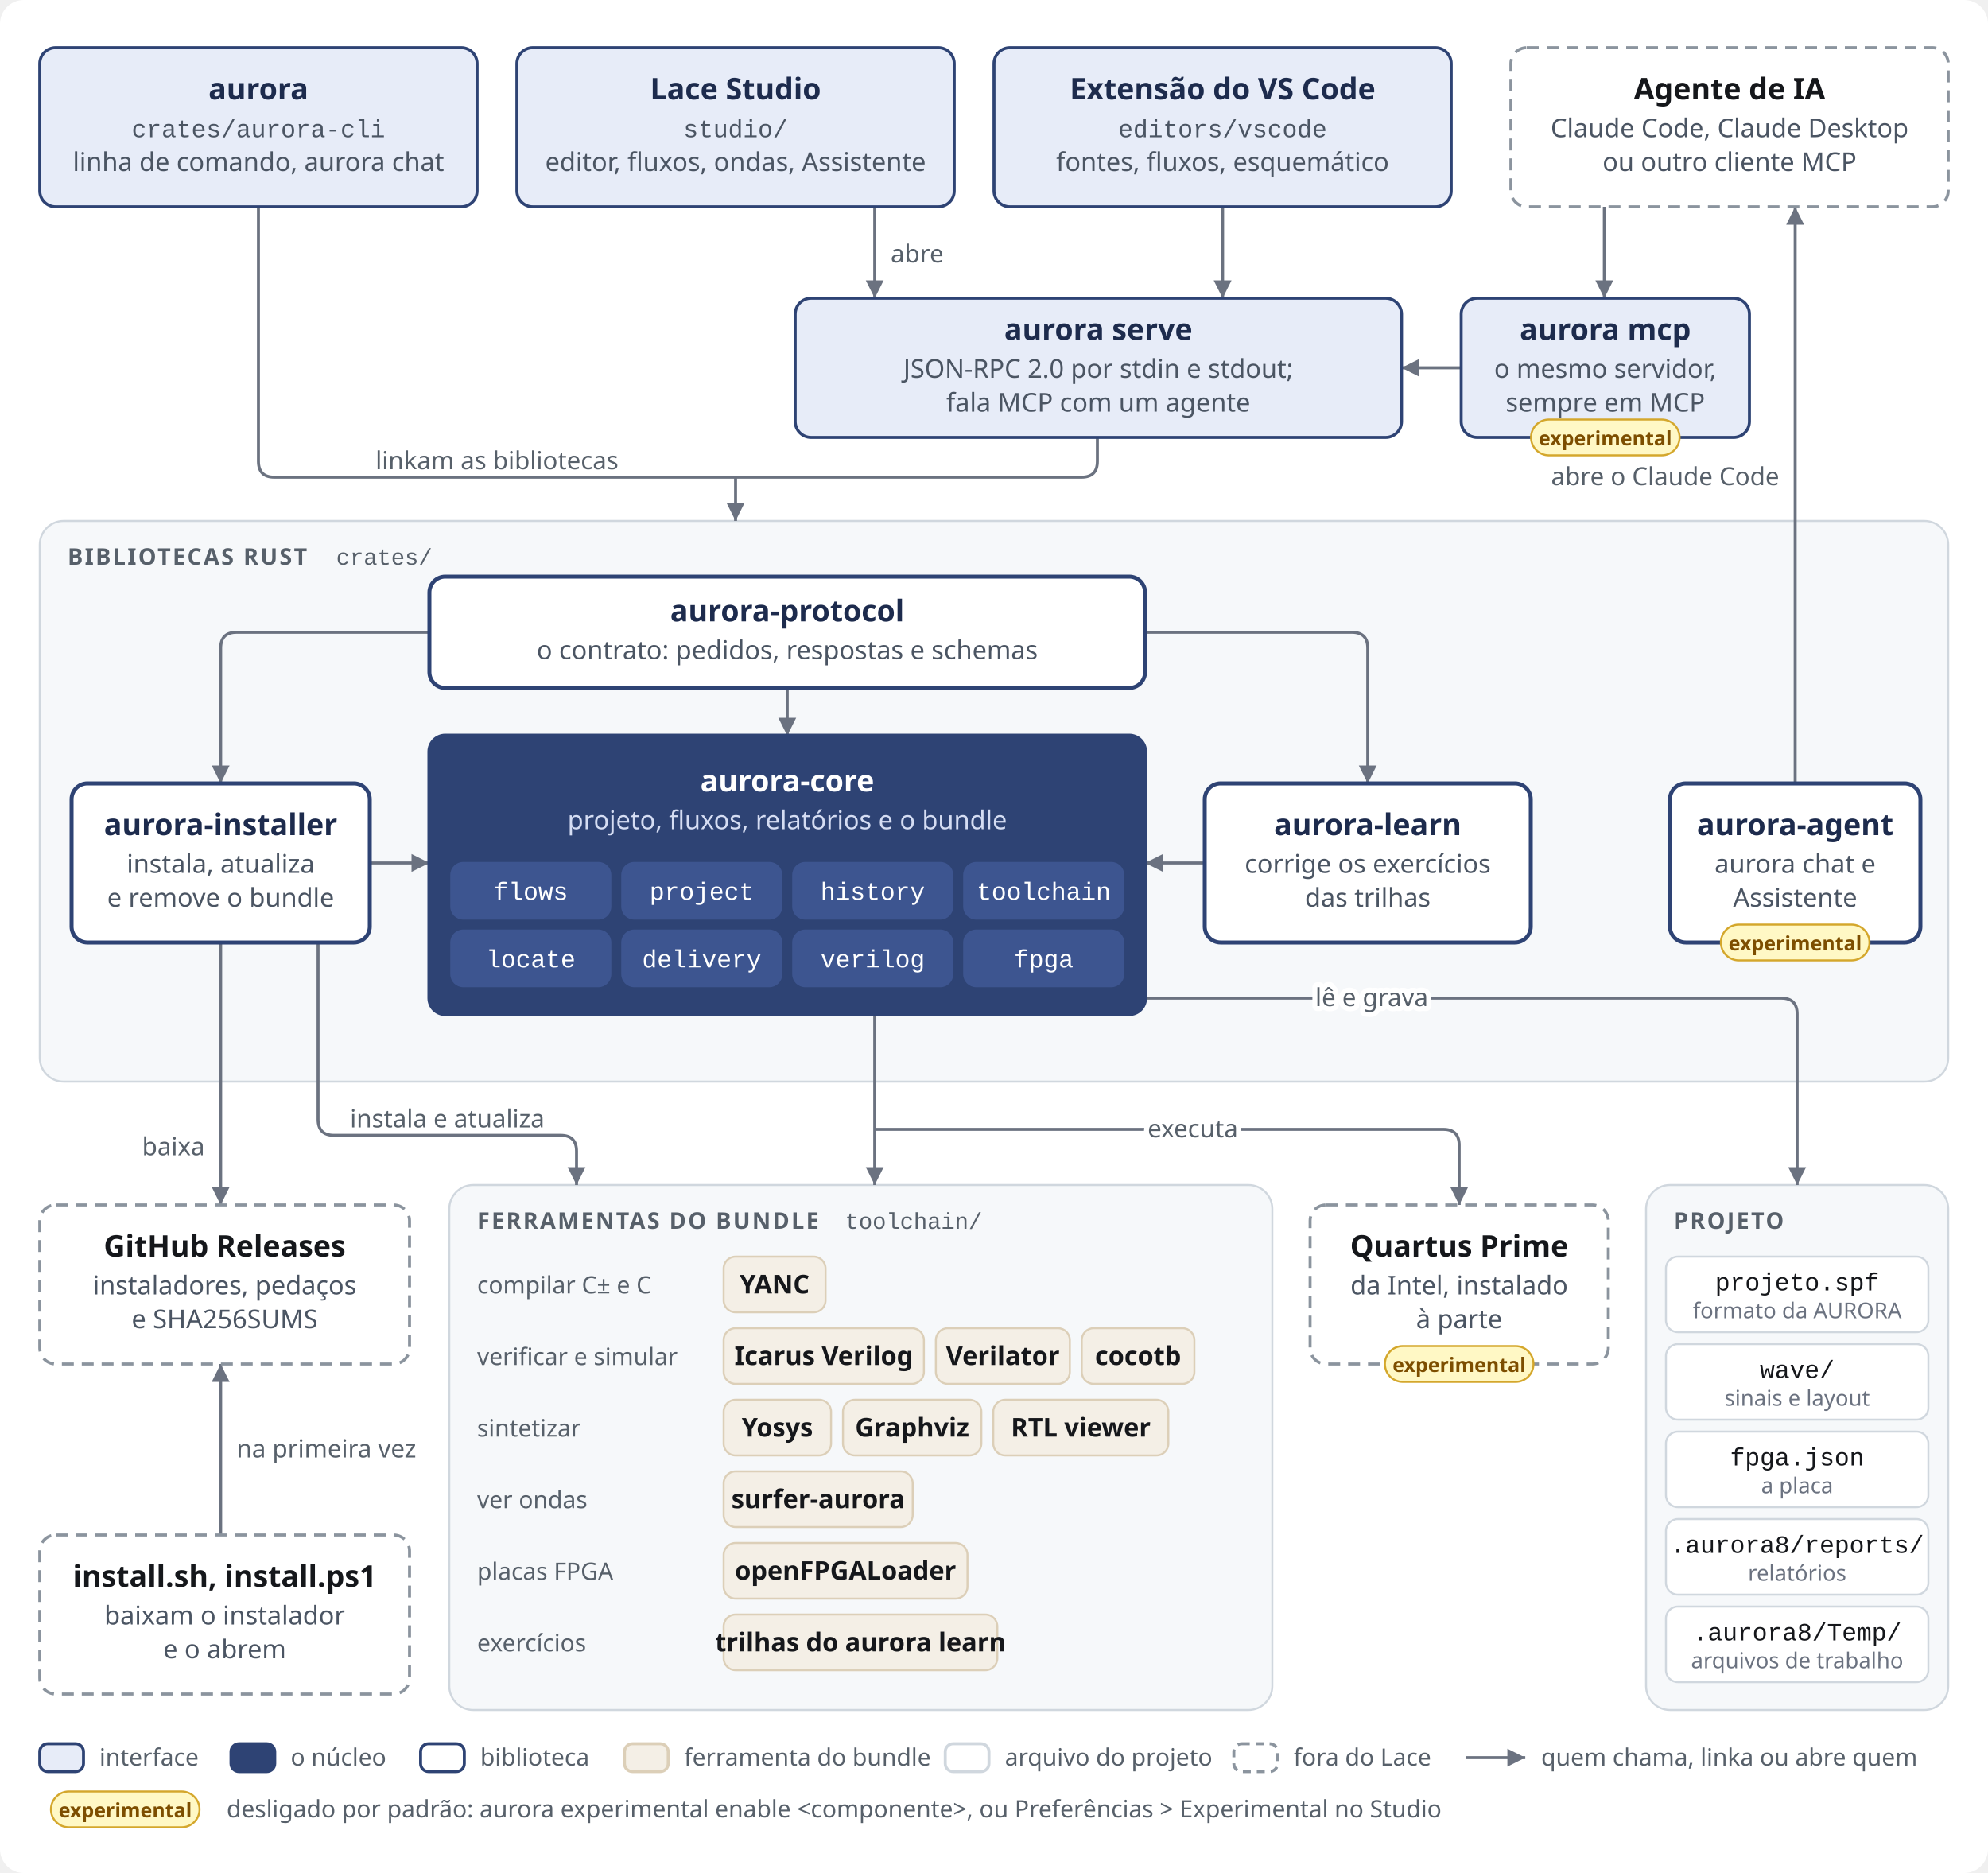
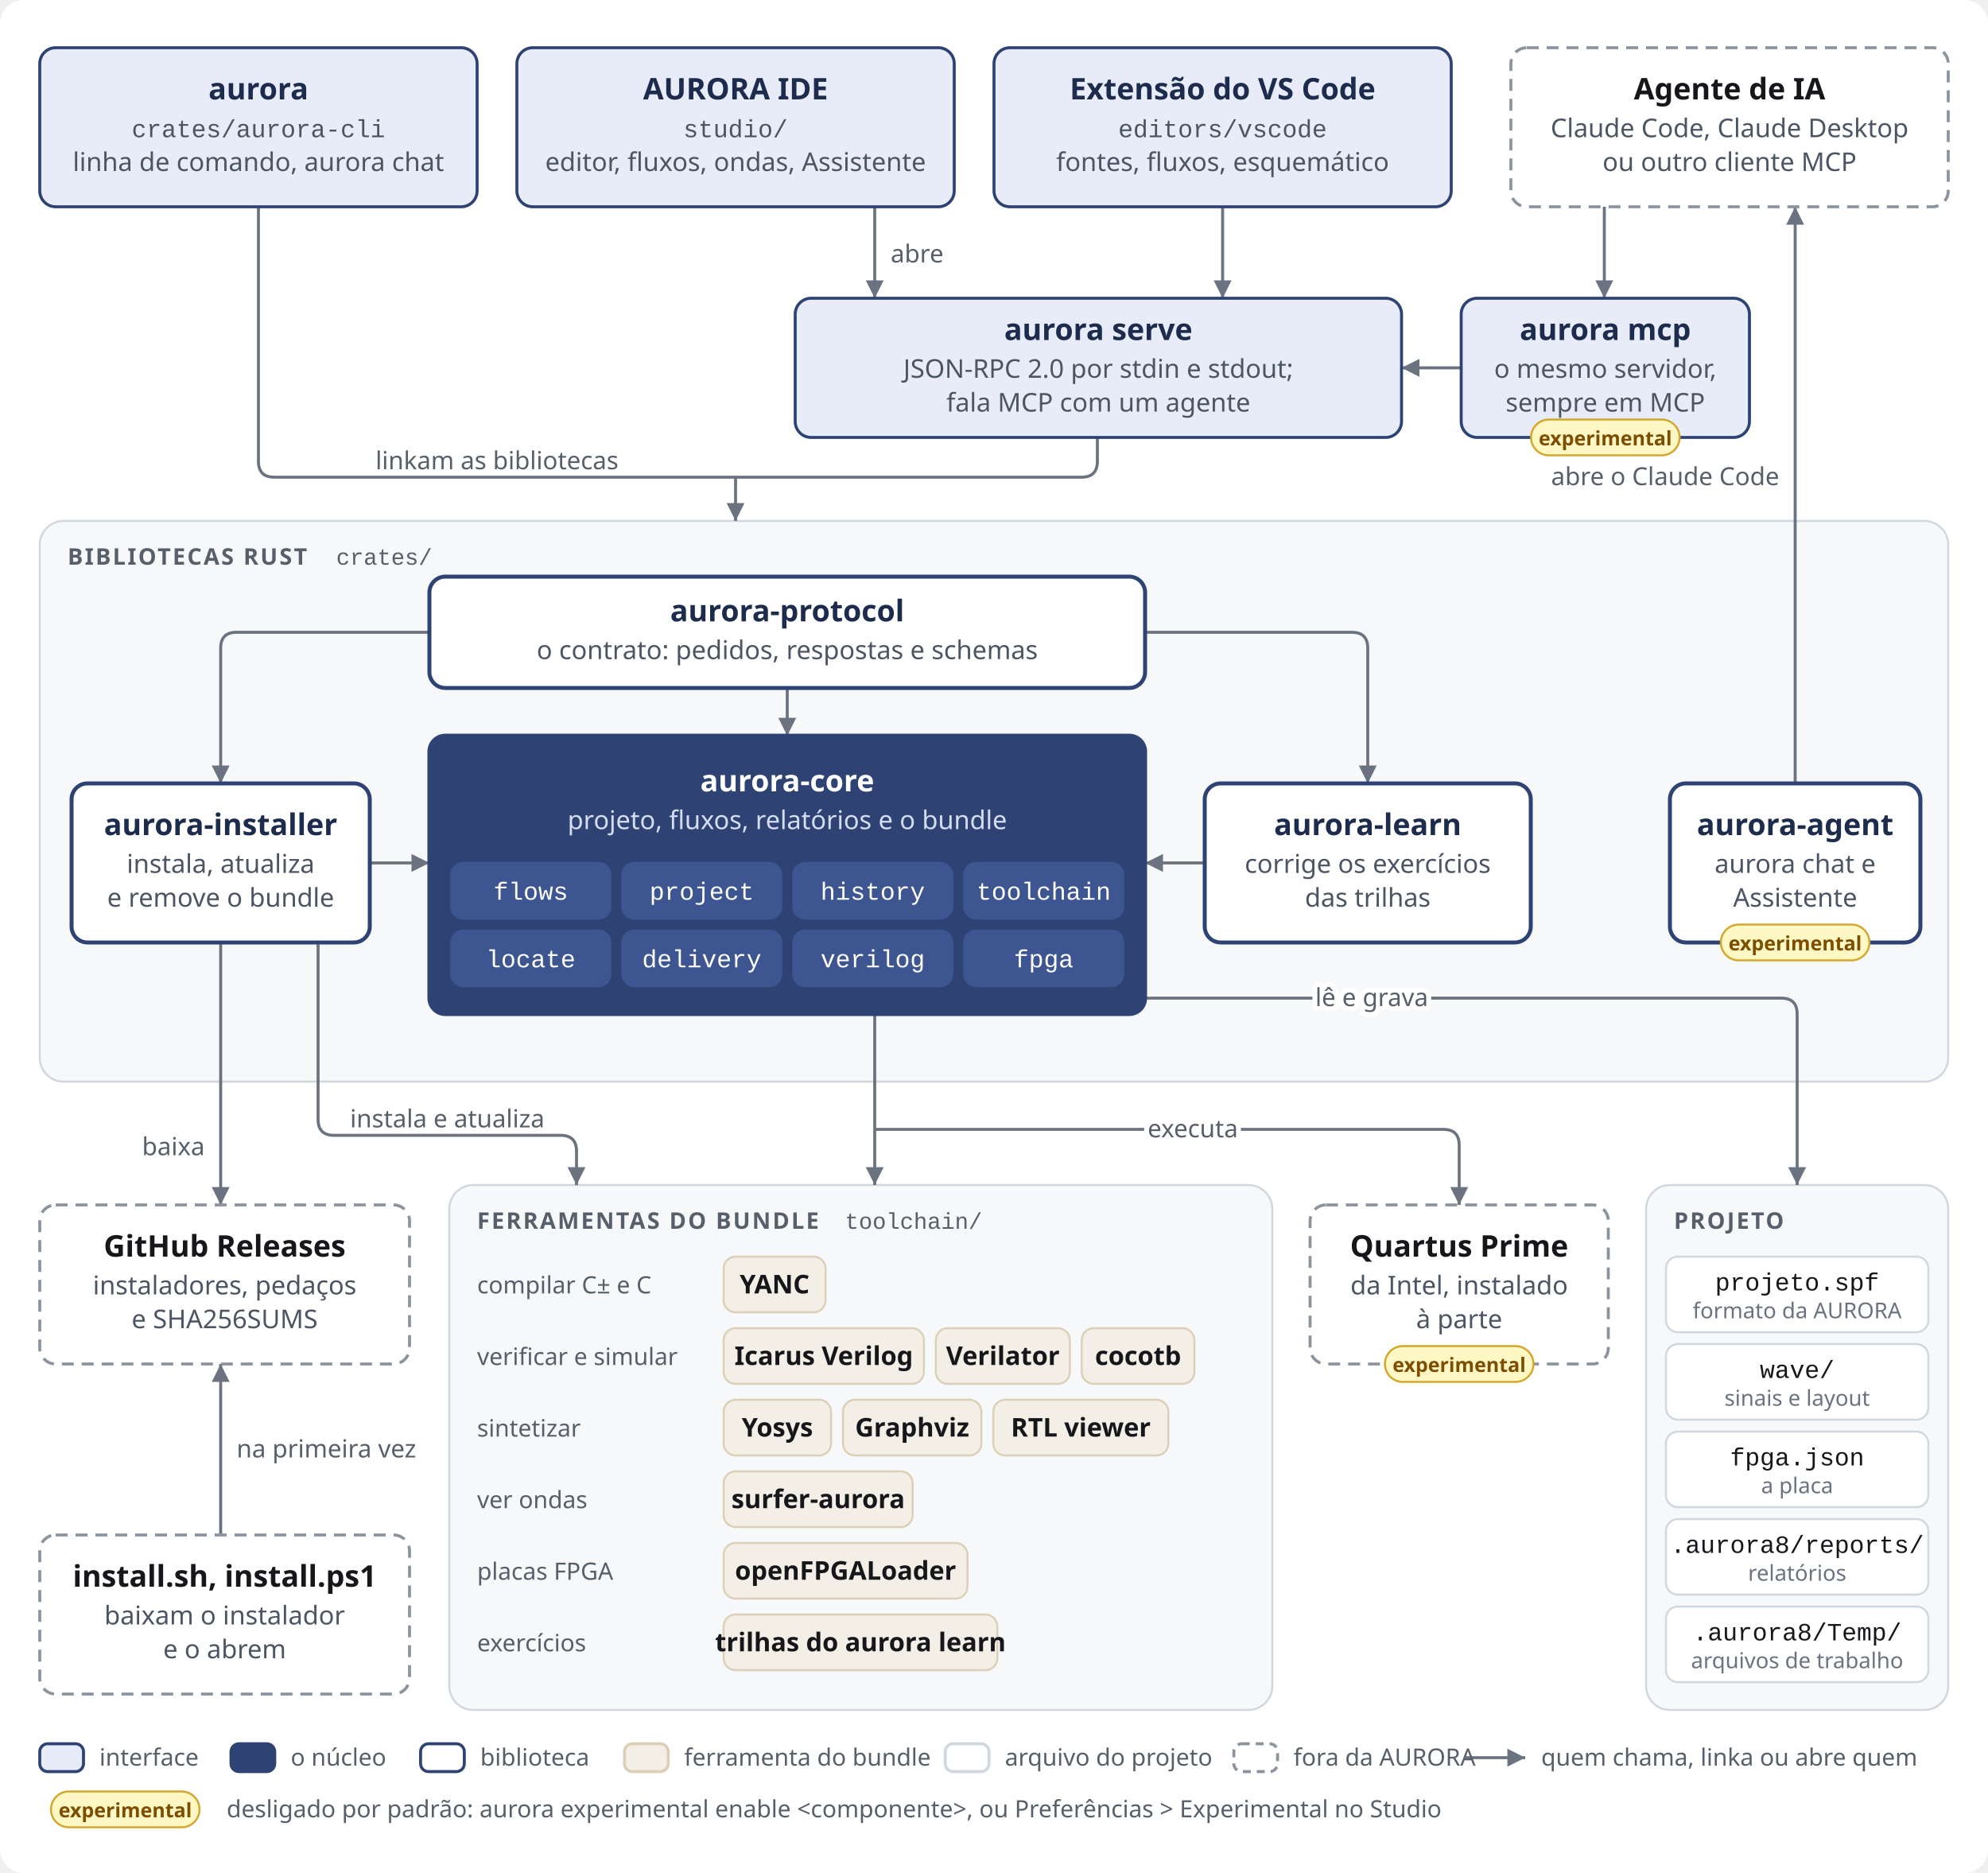
<svg xmlns="http://www.w3.org/2000/svg" width="1000" height="942" viewBox="0 0 1000 942" role="img" aria-labelledby="titulo descricao">
  <defs>
    <marker id="seta" viewBox="0 0 10 10" refX="10" refY="5" markerWidth="9" markerHeight="9" markerUnits="userSpaceOnUse" orient="auto">
      <path d="M0,0 L10,5 L0,10 z" fill="#6b7280" />
    </marker>
  </defs>
  <rect width="1000" height="942" rx="12" fill="#ffffff" />
  <rect x="20" y="262" width="960" height="282" rx="12" fill="#f6f8fa" stroke="#d0d7de" />
  <text x="34" y="284" font-size="11.5" font-family="'Segoe UI', -apple-system, BlinkMacSystemFont, 'Noto Sans', Helvetica, Arial, sans-serif" fill="#57606a" text-anchor="start" font-weight="700" letter-spacing="0.08em">BIBLIOTECAS RUST</text>
  <text x="169.112" y="284" font-size="11.5" font-family="'Cascadia Mono', SFMono-Regular, Consolas, 'Liberation Mono', Menlo, monospace" fill="#57606a" text-anchor="start">crates/</text>
  <rect x="226" y="596" width="414" height="264" rx="12" fill="#f6f8fa" stroke="#d0d7de" />
  <text x="240" y="618" font-size="11.5" font-family="'Segoe UI', -apple-system, BlinkMacSystemFont, 'Noto Sans', Helvetica, Arial, sans-serif" fill="#57606a" text-anchor="start" font-weight="700" letter-spacing="0.08em">FERRAMENTAS DO BUNDLE</text>
  <text x="425.059" y="618" font-size="11.5" font-family="'Cascadia Mono', SFMono-Regular, Consolas, 'Liberation Mono', Menlo, monospace" fill="#57606a" text-anchor="start">toolchain/</text>
  <rect x="828" y="596" width="152" height="264" rx="12" fill="#f6f8fa" stroke="#d0d7de" />
  <text x="842" y="618" font-size="11.5" font-family="'Segoe UI', -apple-system, BlinkMacSystemFont, 'Noto Sans', Helvetica, Arial, sans-serif" fill="#57606a" text-anchor="start" font-weight="700" letter-spacing="0.08em">PROJETO</text>
  <path d="M440,104 L440,150" fill="none" stroke="#6b7280" stroke-width="1.5" stroke-linejoin="round" marker-end="url(#seta)" />
  <path d="M615,104 L615,150" fill="none" stroke="#6b7280" stroke-width="1.5" stroke-linejoin="round" marker-end="url(#seta)" />
  <path d="M807,104 L807,150" fill="none" stroke="#6b7280" stroke-width="1.5" stroke-linejoin="round" marker-end="url(#seta)" />
  <path d="M735,185 L705,185" fill="none" stroke="#6b7280" stroke-width="1.5" stroke-linejoin="round" marker-end="url(#seta)" />
  <path d="M130,104 L130,232 Q130,240 138,240 L370,240" fill="none" stroke="#6b7280" stroke-width="1.5" stroke-linejoin="round" />
  <path d="M552,220 L552,232 Q552,240 544,240 L370,240" fill="none" stroke="#6b7280" stroke-width="1.5" stroke-linejoin="round" />
  <path d="M370,240 L370,262" fill="none" stroke="#6b7280" stroke-width="1.5" stroke-linejoin="round" marker-end="url(#seta)" />
  <path d="M186,434 L216,434" fill="none" stroke="#6b7280" stroke-width="1.5" stroke-linejoin="round" marker-end="url(#seta)" />
  <path d="M606,434 L576,434" fill="none" stroke="#6b7280" stroke-width="1.5" stroke-linejoin="round" marker-end="url(#seta)" />
  <path d="M396,346 L396,370" fill="none" stroke="#6b7280" stroke-width="1.5" stroke-linejoin="round" marker-end="url(#seta)" />
  <path d="M216,318 L119,318 Q111,318 111,326 L111,394" fill="none" stroke="#6b7280" stroke-width="1.5" stroke-linejoin="round" marker-end="url(#seta)" />
  <path d="M576,318 L680,318 Q688,318 688,326 L688,394" fill="none" stroke="#6b7280" stroke-width="1.5" stroke-linejoin="round" marker-end="url(#seta)" />
  <path d="M903,394 L903,104" fill="none" stroke="#6b7280" stroke-width="1.5" stroke-linejoin="round" marker-end="url(#seta)" />
  <path d="M111,474 L111,606" fill="none" stroke="#6b7280" stroke-width="1.5" stroke-linejoin="round" marker-end="url(#seta)" />
  <path d="M111,772 L111,686" fill="none" stroke="#6b7280" stroke-width="1.5" stroke-linejoin="round" marker-end="url(#seta)" />
  <path d="M160,474 L160,563 Q160,571 168,571 L282,571 Q290,571 290,579 L290,596" fill="none" stroke="#6b7280" stroke-width="1.5" stroke-linejoin="round" marker-end="url(#seta)" />
  <path d="M440,510 L440,596" fill="none" stroke="#6b7280" stroke-width="1.5" stroke-linejoin="round" marker-end="url(#seta)" />
  <path d="M440,568 L726,568 Q734,568 734,576 L734,606" fill="none" stroke="#6b7280" stroke-width="1.5" stroke-linejoin="round" marker-end="url(#seta)" />
  <path d="M576,502 L896,502 Q904,502 904,510 L904,596" fill="none" stroke="#6b7280" stroke-width="1.5" stroke-linejoin="round" marker-end="url(#seta)" />
  <path d="M737.24,884 L767.24,884" fill="none" stroke="#6b7280" stroke-width="1.5" stroke-linejoin="round" marker-end="url(#seta)" />
  <rect x="20" y="24" width="220" height="80" rx="8" fill="#e7ecf8" stroke="#2e4374" stroke-width="1.5" />
  <text x="130" y="50" font-size="15" font-family="'Segoe UI', -apple-system, BlinkMacSystemFont, 'Noto Sans', Helvetica, Arial, sans-serif" fill="#1d2b4d" text-anchor="middle" font-weight="600">aurora</text>
  <text x="130" y="69" font-size="12.5" font-family="'Cascadia Mono', SFMono-Regular, Consolas, 'Liberation Mono', Menlo, monospace" fill="#4b5563" text-anchor="middle">crates/aurora-cli</text>
  <text x="130" y="86" font-size="13" font-family="'Segoe UI', -apple-system, BlinkMacSystemFont, 'Noto Sans', Helvetica, Arial, sans-serif" fill="#4b5563" text-anchor="middle">linha de comando, aurora chat</text>
  <rect x="260" y="24" width="220" height="80" rx="8" fill="#e7ecf8" stroke="#2e4374" stroke-width="1.5" />
-   <text x="370" y="50" font-size="15" font-family="'Segoe UI', -apple-system, BlinkMacSystemFont, 'Noto Sans', Helvetica, Arial, sans-serif" fill="#1d2b4d" text-anchor="middle" font-weight="600">Lace Studio</text>
+   <text x="370" y="50" font-size="15" font-family="'Segoe UI', -apple-system, BlinkMacSystemFont, 'Noto Sans', Helvetica, Arial, sans-serif" fill="#1d2b4d" text-anchor="middle" font-weight="600">AURORA IDE</text>
  <text x="370" y="69" font-size="12.5" font-family="'Cascadia Mono', SFMono-Regular, Consolas, 'Liberation Mono', Menlo, monospace" fill="#4b5563" text-anchor="middle">studio/</text>
  <text x="370" y="86" font-size="13" font-family="'Segoe UI', -apple-system, BlinkMacSystemFont, 'Noto Sans', Helvetica, Arial, sans-serif" fill="#4b5563" text-anchor="middle">editor, fluxos, ondas, Assistente</text>
  <rect x="500" y="24" width="230" height="80" rx="8" fill="#e7ecf8" stroke="#2e4374" stroke-width="1.5" />
  <text x="615" y="50" font-size="15" font-family="'Segoe UI', -apple-system, BlinkMacSystemFont, 'Noto Sans', Helvetica, Arial, sans-serif" fill="#1d2b4d" text-anchor="middle" font-weight="600">Extensão do VS Code</text>
  <text x="615" y="69" font-size="12.5" font-family="'Cascadia Mono', SFMono-Regular, Consolas, 'Liberation Mono', Menlo, monospace" fill="#4b5563" text-anchor="middle">editors/vscode</text>
  <text x="615" y="86" font-size="13" font-family="'Segoe UI', -apple-system, BlinkMacSystemFont, 'Noto Sans', Helvetica, Arial, sans-serif" fill="#4b5563" text-anchor="middle">fontes, fluxos, esquemático</text>
  <rect x="760" y="24" width="220" height="80" rx="8" fill="#ffffff" stroke="#8b949e" stroke-width="1.5" stroke-dasharray="6 4" />
  <text x="870" y="50" font-size="15" font-family="'Segoe UI', -apple-system, BlinkMacSystemFont, 'Noto Sans', Helvetica, Arial, sans-serif" fill="#15171b" text-anchor="middle" font-weight="600">Agente de IA</text>
  <text x="870" y="69" font-size="13" font-family="'Segoe UI', -apple-system, BlinkMacSystemFont, 'Noto Sans', Helvetica, Arial, sans-serif" fill="#4b5563" text-anchor="middle">Claude Code, Claude Desktop</text>
  <text x="870" y="86" font-size="13" font-family="'Segoe UI', -apple-system, BlinkMacSystemFont, 'Noto Sans', Helvetica, Arial, sans-serif" fill="#4b5563" text-anchor="middle">ou outro cliente MCP</text>
  <rect x="400" y="150" width="305" height="70" rx="8" fill="#e7ecf8" stroke="#2e4374" stroke-width="1.5" />
  <text x="552.5" y="171" font-size="15" font-family="'Segoe UI', -apple-system, BlinkMacSystemFont, 'Noto Sans', Helvetica, Arial, sans-serif" fill="#1d2b4d" text-anchor="middle" font-weight="600">aurora serve</text>
  <text x="552.5" y="190" font-size="13" font-family="'Segoe UI', -apple-system, BlinkMacSystemFont, 'Noto Sans', Helvetica, Arial, sans-serif" fill="#4b5563" text-anchor="middle">JSON-RPC 2.0 por stdin e stdout;</text>
  <text x="552.5" y="207" font-size="13" font-family="'Segoe UI', -apple-system, BlinkMacSystemFont, 'Noto Sans', Helvetica, Arial, sans-serif" fill="#4b5563" text-anchor="middle">fala MCP com um agente</text>
  <rect x="735" y="150" width="145" height="70" rx="8" fill="#e7ecf8" stroke="#2e4374" stroke-width="1.5" />
  <text x="807.5" y="171" font-size="15" font-family="'Segoe UI', -apple-system, BlinkMacSystemFont, 'Noto Sans', Helvetica, Arial, sans-serif" fill="#1d2b4d" text-anchor="middle" font-weight="600">aurora mcp</text>
  <text x="807.5" y="190" font-size="13" font-family="'Segoe UI', -apple-system, BlinkMacSystemFont, 'Noto Sans', Helvetica, Arial, sans-serif" fill="#4b5563" text-anchor="middle">o mesmo servidor,</text>
  <text x="807.5" y="207" font-size="13" font-family="'Segoe UI', -apple-system, BlinkMacSystemFont, 'Noto Sans', Helvetica, Arial, sans-serif" fill="#4b5563" text-anchor="middle">sempre em MCP</text>
  <rect x="770.131" y="211" width="74.738" height="18" rx="9" fill="#fff8c5" stroke="#d4a72c" />
  <text x="807.5" y="224" font-size="10" font-family="'Segoe UI', -apple-system, BlinkMacSystemFont, 'Noto Sans', Helvetica, Arial, sans-serif" fill="#7d4e00" text-anchor="middle" font-weight="600">experimental</text>
  <rect x="216" y="290" width="360" height="56" rx="8" fill="#ffffff" stroke="#2e4374" stroke-width="2" />
  <text x="396" y="312.5" font-size="15" font-family="'Segoe UI', -apple-system, BlinkMacSystemFont, 'Noto Sans', Helvetica, Arial, sans-serif" fill="#1d2b4d" text-anchor="middle" font-weight="600">aurora-protocol</text>
  <text x="396" y="331.5" font-size="13" font-family="'Segoe UI', -apple-system, BlinkMacSystemFont, 'Noto Sans', Helvetica, Arial, sans-serif" fill="#4b5563" text-anchor="middle">o contrato: pedidos, respostas e schemas</text>
  <rect x="36" y="394" width="150" height="80" rx="8" fill="#ffffff" stroke="#2e4374" stroke-width="2" />
  <text x="111" y="420" font-size="15" font-family="'Segoe UI', -apple-system, BlinkMacSystemFont, 'Noto Sans', Helvetica, Arial, sans-serif" fill="#1d2b4d" text-anchor="middle" font-weight="600">aurora-installer</text>
  <text x="111" y="439" font-size="13" font-family="'Segoe UI', -apple-system, BlinkMacSystemFont, 'Noto Sans', Helvetica, Arial, sans-serif" fill="#4b5563" text-anchor="middle">instala, atualiza</text>
  <text x="111" y="456" font-size="13" font-family="'Segoe UI', -apple-system, BlinkMacSystemFont, 'Noto Sans', Helvetica, Arial, sans-serif" fill="#4b5563" text-anchor="middle">e remove o bundle</text>
  <rect x="216" y="370" width="360" height="140" rx="8" fill="#2e4374" stroke="#2e4374" stroke-width="2" />
  <text x="396" y="398" font-size="15" font-family="'Segoe UI', -apple-system, BlinkMacSystemFont, 'Noto Sans', Helvetica, Arial, sans-serif" fill="#ffffff" text-anchor="middle" font-weight="600">aurora-core</text>
  <text x="396" y="417" font-size="13" font-family="'Segoe UI', -apple-system, BlinkMacSystemFont, 'Noto Sans', Helvetica, Arial, sans-serif" fill="#d5ddf3" text-anchor="middle">projeto, fluxos, relatórios e o bundle</text>
  <rect x="227" y="434" width="80" height="28" rx="6" fill="#3d5590" stroke="#3d5590" />
  <text x="267" y="452.5" font-size="12.5" font-family="'Cascadia Mono', SFMono-Regular, Consolas, 'Liberation Mono', Menlo, monospace" fill="#ffffff" text-anchor="middle">flows</text>
  <rect x="313" y="434" width="80" height="28" rx="6" fill="#3d5590" stroke="#3d5590" />
  <text x="353" y="452.5" font-size="12.5" font-family="'Cascadia Mono', SFMono-Regular, Consolas, 'Liberation Mono', Menlo, monospace" fill="#ffffff" text-anchor="middle">project</text>
  <rect x="399" y="434" width="80" height="28" rx="6" fill="#3d5590" stroke="#3d5590" />
  <text x="439" y="452.5" font-size="12.5" font-family="'Cascadia Mono', SFMono-Regular, Consolas, 'Liberation Mono', Menlo, monospace" fill="#ffffff" text-anchor="middle">history</text>
  <rect x="485" y="434" width="80" height="28" rx="6" fill="#3d5590" stroke="#3d5590" />
  <text x="525" y="452.5" font-size="12.5" font-family="'Cascadia Mono', SFMono-Regular, Consolas, 'Liberation Mono', Menlo, monospace" fill="#ffffff" text-anchor="middle">toolchain</text>
  <rect x="227" y="468" width="80" height="28" rx="6" fill="#3d5590" stroke="#3d5590" />
  <text x="267" y="486.5" font-size="12.5" font-family="'Cascadia Mono', SFMono-Regular, Consolas, 'Liberation Mono', Menlo, monospace" fill="#ffffff" text-anchor="middle">locate</text>
  <rect x="313" y="468" width="80" height="28" rx="6" fill="#3d5590" stroke="#3d5590" />
  <text x="353" y="486.5" font-size="12.5" font-family="'Cascadia Mono', SFMono-Regular, Consolas, 'Liberation Mono', Menlo, monospace" fill="#ffffff" text-anchor="middle">delivery</text>
  <rect x="399" y="468" width="80" height="28" rx="6" fill="#3d5590" stroke="#3d5590" />
  <text x="439" y="486.5" font-size="12.5" font-family="'Cascadia Mono', SFMono-Regular, Consolas, 'Liberation Mono', Menlo, monospace" fill="#ffffff" text-anchor="middle">verilog</text>
  <rect x="485" y="468" width="80" height="28" rx="6" fill="#3d5590" stroke="#3d5590" />
  <text x="525" y="486.5" font-size="12.5" font-family="'Cascadia Mono', SFMono-Regular, Consolas, 'Liberation Mono', Menlo, monospace" fill="#ffffff" text-anchor="middle">fpga</text>
  <rect x="606" y="394" width="164" height="80" rx="8" fill="#ffffff" stroke="#2e4374" stroke-width="2" />
  <text x="688" y="420" font-size="15" font-family="'Segoe UI', -apple-system, BlinkMacSystemFont, 'Noto Sans', Helvetica, Arial, sans-serif" fill="#1d2b4d" text-anchor="middle" font-weight="600">aurora-learn</text>
  <text x="688" y="439" font-size="13" font-family="'Segoe UI', -apple-system, BlinkMacSystemFont, 'Noto Sans', Helvetica, Arial, sans-serif" fill="#4b5563" text-anchor="middle">corrige os exercícios</text>
  <text x="688" y="456" font-size="13" font-family="'Segoe UI', -apple-system, BlinkMacSystemFont, 'Noto Sans', Helvetica, Arial, sans-serif" fill="#4b5563" text-anchor="middle">das trilhas</text>
  <rect x="840" y="394" width="126" height="80" rx="8" fill="#ffffff" stroke="#2e4374" stroke-width="2" />
  <text x="903" y="420" font-size="15" font-family="'Segoe UI', -apple-system, BlinkMacSystemFont, 'Noto Sans', Helvetica, Arial, sans-serif" fill="#1d2b4d" text-anchor="middle" font-weight="600">aurora-agent</text>
  <text x="903" y="439" font-size="13" font-family="'Segoe UI', -apple-system, BlinkMacSystemFont, 'Noto Sans', Helvetica, Arial, sans-serif" fill="#4b5563" text-anchor="middle">aurora chat e</text>
  <text x="903" y="456" font-size="13" font-family="'Segoe UI', -apple-system, BlinkMacSystemFont, 'Noto Sans', Helvetica, Arial, sans-serif" fill="#4b5563" text-anchor="middle">Assistente</text>
  <rect x="865.631" y="465" width="74.738" height="18" rx="9" fill="#fff8c5" stroke="#d4a72c" />
  <text x="903" y="478" font-size="10" font-family="'Segoe UI', -apple-system, BlinkMacSystemFont, 'Noto Sans', Helvetica, Arial, sans-serif" fill="#7d4e00" text-anchor="middle" font-weight="600">experimental</text>
  <rect x="20" y="606" width="186" height="80" rx="8" fill="#ffffff" stroke="#8b949e" stroke-width="1.5" stroke-dasharray="6 4" />
  <text x="113" y="632" font-size="15" font-family="'Segoe UI', -apple-system, BlinkMacSystemFont, 'Noto Sans', Helvetica, Arial, sans-serif" fill="#15171b" text-anchor="middle" font-weight="600">GitHub Releases</text>
  <text x="113" y="651" font-size="13" font-family="'Segoe UI', -apple-system, BlinkMacSystemFont, 'Noto Sans', Helvetica, Arial, sans-serif" fill="#4b5563" text-anchor="middle">instaladores, pedaços</text>
  <text x="113" y="668" font-size="13" font-family="'Segoe UI', -apple-system, BlinkMacSystemFont, 'Noto Sans', Helvetica, Arial, sans-serif" fill="#4b5563" text-anchor="middle">e SHA256SUMS</text>
  <rect x="20" y="772" width="186" height="80" rx="8" fill="#ffffff" stroke="#8b949e" stroke-width="1.5" stroke-dasharray="6 4" />
  <text x="113" y="798" font-size="15" font-family="'Segoe UI', -apple-system, BlinkMacSystemFont, 'Noto Sans', Helvetica, Arial, sans-serif" fill="#15171b" text-anchor="middle" font-weight="600">install.sh, install.ps1</text>
  <text x="113" y="817" font-size="13" font-family="'Segoe UI', -apple-system, BlinkMacSystemFont, 'Noto Sans', Helvetica, Arial, sans-serif" fill="#4b5563" text-anchor="middle">baixam o instalador</text>
  <text x="113" y="834" font-size="13" font-family="'Segoe UI', -apple-system, BlinkMacSystemFont, 'Noto Sans', Helvetica, Arial, sans-serif" fill="#4b5563" text-anchor="middle">e o abrem</text>
  <text x="240" y="650.5" font-size="12" font-family="'Segoe UI', -apple-system, BlinkMacSystemFont, 'Noto Sans', Helvetica, Arial, sans-serif" fill="#57606a" text-anchor="start">compilar C± e C</text>
  <rect x="364" y="632" width="51.277" height="28" rx="6" fill="#f4efe6" stroke="#dccfb8" />
  <text x="389.638" y="650.5" font-size="13" font-family="'Segoe UI', -apple-system, BlinkMacSystemFont, 'Noto Sans', Helvetica, Arial, sans-serif" fill="#15171b" text-anchor="middle" font-weight="600">YANC</text>
  <text x="240" y="686.5" font-size="12" font-family="'Segoe UI', -apple-system, BlinkMacSystemFont, 'Noto Sans', Helvetica, Arial, sans-serif" fill="#57606a" text-anchor="start">verificar e simular</text>
  <rect x="364" y="668" width="100.747" height="28" rx="6" fill="#f4efe6" stroke="#dccfb8" />
  <text x="414.374" y="686.5" font-size="13" font-family="'Segoe UI', -apple-system, BlinkMacSystemFont, 'Noto Sans', Helvetica, Arial, sans-serif" fill="#15171b" text-anchor="middle" font-weight="600">Icarus Verilog</text>
  <rect x="470.747" y="668" width="67.399" height="28" rx="6" fill="#f4efe6" stroke="#dccfb8" />
  <text x="504.447" y="686.5" font-size="13" font-family="'Segoe UI', -apple-system, BlinkMacSystemFont, 'Noto Sans', Helvetica, Arial, sans-serif" fill="#15171b" text-anchor="middle" font-weight="600">Verilator</text>
  <rect x="544.146" y="668" width="56.651" height="28" rx="6" fill="#f4efe6" stroke="#dccfb8" />
  <text x="572.472" y="686.5" font-size="13" font-family="'Segoe UI', -apple-system, BlinkMacSystemFont, 'Noto Sans', Helvetica, Arial, sans-serif" fill="#15171b" text-anchor="middle" font-weight="600">cocotb</text>
  <text x="240" y="722.5" font-size="12" font-family="'Segoe UI', -apple-system, BlinkMacSystemFont, 'Noto Sans', Helvetica, Arial, sans-serif" fill="#57606a" text-anchor="start">sintetizar</text>
  <rect x="364" y="704" width="54.033" height="28" rx="6" fill="#f4efe6" stroke="#dccfb8" />
  <text x="391.016" y="722.5" font-size="13" font-family="'Segoe UI', -apple-system, BlinkMacSystemFont, 'Noto Sans', Helvetica, Arial, sans-serif" fill="#15171b" text-anchor="middle" font-weight="600">Yosys</text>
  <rect x="424.033" y="704" width="69.604" height="28" rx="6" fill="#f4efe6" stroke="#dccfb8" />
  <text x="458.835" y="722.5" font-size="13" font-family="'Segoe UI', -apple-system, BlinkMacSystemFont, 'Noto Sans', Helvetica, Arial, sans-serif" fill="#15171b" text-anchor="middle" font-weight="600">Graphviz</text>
  <rect x="499.637" y="704" width="88.069" height="28" rx="6" fill="#f4efe6" stroke="#dccfb8" />
  <text x="543.672" y="722.5" font-size="13" font-family="'Segoe UI', -apple-system, BlinkMacSystemFont, 'Noto Sans', Helvetica, Arial, sans-serif" fill="#15171b" text-anchor="middle" font-weight="600">RTL viewer</text>
  <text x="240" y="758.5" font-size="12" font-family="'Segoe UI', -apple-system, BlinkMacSystemFont, 'Noto Sans', Helvetica, Arial, sans-serif" fill="#57606a" text-anchor="start">ver ondas</text>
  <rect x="364" y="740" width="95.097" height="28" rx="6" fill="#f4efe6" stroke="#dccfb8" />
  <text x="411.549" y="758.5" font-size="13" font-family="'Segoe UI', -apple-system, BlinkMacSystemFont, 'Noto Sans', Helvetica, Arial, sans-serif" fill="#15171b" text-anchor="middle" font-weight="600">surfer-aurora</text>
  <text x="240" y="794.5" font-size="12" font-family="'Segoe UI', -apple-system, BlinkMacSystemFont, 'Noto Sans', Helvetica, Arial, sans-serif" fill="#57606a" text-anchor="start">placas FPGA</text>
  <rect x="364" y="776" width="122.657" height="28" rx="6" fill="#f4efe6" stroke="#dccfb8" />
  <text x="425.329" y="794.5" font-size="13" font-family="'Segoe UI', -apple-system, BlinkMacSystemFont, 'Noto Sans', Helvetica, Arial, sans-serif" fill="#15171b" text-anchor="middle" font-weight="600">openFPGALoader</text>
  <text x="240" y="830.5" font-size="12" font-family="'Segoe UI', -apple-system, BlinkMacSystemFont, 'Noto Sans', Helvetica, Arial, sans-serif" fill="#57606a" text-anchor="start">exercícios</text>
  <rect x="364" y="812" width="137.677" height="28" rx="6" fill="#f4efe6" stroke="#dccfb8" />
  <text x="432.839" y="830.5" font-size="13" font-family="'Segoe UI', -apple-system, BlinkMacSystemFont, 'Noto Sans', Helvetica, Arial, sans-serif" fill="#15171b" text-anchor="middle" font-weight="600">trilhas do aurora learn</text>
  <rect x="659" y="606" width="150" height="80" rx="8" fill="#ffffff" stroke="#8b949e" stroke-width="1.5" stroke-dasharray="6 4" />
  <text x="734" y="632" font-size="15" font-family="'Segoe UI', -apple-system, BlinkMacSystemFont, 'Noto Sans', Helvetica, Arial, sans-serif" fill="#15171b" text-anchor="middle" font-weight="600">Quartus Prime</text>
  <text x="734" y="651" font-size="13" font-family="'Segoe UI', -apple-system, BlinkMacSystemFont, 'Noto Sans', Helvetica, Arial, sans-serif" fill="#4b5563" text-anchor="middle">da Intel, instalado</text>
  <text x="734" y="668" font-size="13" font-family="'Segoe UI', -apple-system, BlinkMacSystemFont, 'Noto Sans', Helvetica, Arial, sans-serif" fill="#4b5563" text-anchor="middle">à parte</text>
  <rect x="696.631" y="677" width="74.738" height="18" rx="9" fill="#fff8c5" stroke="#d4a72c" />
  <text x="734" y="690" font-size="10" font-family="'Segoe UI', -apple-system, BlinkMacSystemFont, 'Noto Sans', Helvetica, Arial, sans-serif" fill="#7d4e00" text-anchor="middle" font-weight="600">experimental</text>
  <rect x="838" y="632" width="132" height="38" rx="6" fill="#ffffff" stroke="#d0d7de" />
  <text x="904" y="649" font-size="12.5" font-family="'Cascadia Mono', SFMono-Regular, Consolas, 'Liberation Mono', Menlo, monospace" fill="#15171b" text-anchor="middle">projeto.spf</text>
  <text x="904" y="663" font-size="11" font-family="'Segoe UI', -apple-system, BlinkMacSystemFont, 'Noto Sans', Helvetica, Arial, sans-serif" fill="#6b7280" text-anchor="middle">formato da AURORA</text>
  <rect x="838" y="676" width="132" height="38" rx="6" fill="#ffffff" stroke="#d0d7de" />
  <text x="904" y="693" font-size="12.5" font-family="'Cascadia Mono', SFMono-Regular, Consolas, 'Liberation Mono', Menlo, monospace" fill="#15171b" text-anchor="middle">wave/</text>
  <text x="904" y="707" font-size="11" font-family="'Segoe UI', -apple-system, BlinkMacSystemFont, 'Noto Sans', Helvetica, Arial, sans-serif" fill="#6b7280" text-anchor="middle">sinais e layout</text>
  <rect x="838" y="720" width="132" height="38" rx="6" fill="#ffffff" stroke="#d0d7de" />
  <text x="904" y="737" font-size="12.5" font-family="'Cascadia Mono', SFMono-Regular, Consolas, 'Liberation Mono', Menlo, monospace" fill="#15171b" text-anchor="middle">fpga.json</text>
  <text x="904" y="751" font-size="11" font-family="'Segoe UI', -apple-system, BlinkMacSystemFont, 'Noto Sans', Helvetica, Arial, sans-serif" fill="#6b7280" text-anchor="middle">a placa</text>
  <rect x="838" y="764" width="132" height="38" rx="6" fill="#ffffff" stroke="#d0d7de" />
  <text x="904" y="781" font-size="12.5" font-family="'Cascadia Mono', SFMono-Regular, Consolas, 'Liberation Mono', Menlo, monospace" fill="#15171b" text-anchor="middle">.aurora8/reports/</text>
  <text x="904" y="795" font-size="11" font-family="'Segoe UI', -apple-system, BlinkMacSystemFont, 'Noto Sans', Helvetica, Arial, sans-serif" fill="#6b7280" text-anchor="middle">relatórios</text>
  <rect x="838" y="808" width="132" height="38" rx="6" fill="#ffffff" stroke="#d0d7de" />
  <text x="904" y="825" font-size="12.5" font-family="'Cascadia Mono', SFMono-Regular, Consolas, 'Liberation Mono', Menlo, monospace" fill="#15171b" text-anchor="middle">.aurora8/Temp/</text>
  <text x="904" y="839" font-size="11" font-family="'Segoe UI', -apple-system, BlinkMacSystemFont, 'Noto Sans', Helvetica, Arial, sans-serif" fill="#6b7280" text-anchor="middle">arquivos de trabalho</text>
  <rect x="20" y="877" width="22" height="14" rx="4" fill="#e7ecf8" stroke="#2e4374" stroke-width="1.5" />
  <text x="50" y="888" font-size="12" font-family="'Segoe UI', -apple-system, BlinkMacSystemFont, 'Noto Sans', Helvetica, Arial, sans-serif" fill="#57606a" text-anchor="start">interface</text>
  <rect x="116.2" y="877" width="22" height="14" rx="4" fill="#2e4374" stroke="#2e4374" stroke-width="1.5" />
  <text x="146.2" y="888" font-size="12" font-family="'Segoe UI', -apple-system, BlinkMacSystemFont, 'Noto Sans', Helvetica, Arial, sans-serif" fill="#57606a" text-anchor="start">o núcleo</text>
  <rect x="211.56" y="877" width="22" height="14" rx="4" fill="#ffffff" stroke="#2e4374" stroke-width="1.5" />
  <text x="241.56" y="888" font-size="12" font-family="'Segoe UI', -apple-system, BlinkMacSystemFont, 'Noto Sans', Helvetica, Arial, sans-serif" fill="#57606a" text-anchor="start">biblioteca</text>
  <rect x="314.12" y="877" width="22" height="14" rx="4" fill="#f4efe6" stroke="#dccfb8" stroke-width="1.5" />
  <text x="344.12" y="888" font-size="12" font-family="'Segoe UI', -apple-system, BlinkMacSystemFont, 'Noto Sans', Helvetica, Arial, sans-serif" fill="#57606a" text-anchor="start">ferramenta do bundle</text>
  <rect x="475.48" y="877" width="22" height="14" rx="4" fill="#ffffff" stroke="#d0d7de" stroke-width="1.5" />
  <text x="505.48" y="888" font-size="12" font-family="'Segoe UI', -apple-system, BlinkMacSystemFont, 'Noto Sans', Helvetica, Arial, sans-serif" fill="#57606a" text-anchor="start">arquivo do projeto</text>
  <rect x="620.64" y="877" width="22" height="14" rx="4" fill="#ffffff" stroke="#8b949e" stroke-width="1.5" stroke-dasharray="4 3" />
-   <text x="650.64" y="888" font-size="12" font-family="'Segoe UI', -apple-system, BlinkMacSystemFont, 'Noto Sans', Helvetica, Arial, sans-serif" fill="#57606a" text-anchor="start">fora do Lace</text>
+   <text x="650.64" y="888" font-size="12" font-family="'Segoe UI', -apple-system, BlinkMacSystemFont, 'Noto Sans', Helvetica, Arial, sans-serif" fill="#57606a" text-anchor="start">fora da AURORA</text>
  <text x="775.24" y="888" font-size="12" font-family="'Segoe UI', -apple-system, BlinkMacSystemFont, 'Noto Sans', Helvetica, Arial, sans-serif" fill="#57606a" text-anchor="start">quem chama, linka ou abre quem</text>
  <rect x="25.631" y="901" width="74.738" height="18" rx="9" fill="#fff8c5" stroke="#d4a72c" />
  <text x="63" y="914" font-size="10" font-family="'Segoe UI', -apple-system, BlinkMacSystemFont, 'Noto Sans', Helvetica, Arial, sans-serif" fill="#7d4e00" text-anchor="middle" font-weight="600">experimental</text>
  <text x="114" y="914" font-size="12" font-family="'Segoe UI', -apple-system, BlinkMacSystemFont, 'Noto Sans', Helvetica, Arial, sans-serif" fill="#57606a" text-anchor="start">desligado por padrão: aurora experimental enable &lt;componente&gt;, ou Preferências &gt; Experimental no Studio</text>
  <text x="448" y="132" font-size="12.5" font-family="'Segoe UI', -apple-system, BlinkMacSystemFont, 'Noto Sans', Helvetica, Arial, sans-serif" fill="#57606a" text-anchor="start" stroke="#ffffff" stroke-width="5" stroke-linejoin="round" paint-order="stroke">abre</text>
  <text x="250" y="236" font-size="12.5" font-family="'Segoe UI', -apple-system, BlinkMacSystemFont, 'Noto Sans', Helvetica, Arial, sans-serif" fill="#57606a" text-anchor="middle" stroke="#ffffff" stroke-width="5" stroke-linejoin="round" paint-order="stroke">linkam as bibliotecas</text>
  <text x="895" y="244" font-size="12.5" font-family="'Segoe UI', -apple-system, BlinkMacSystemFont, 'Noto Sans', Helvetica, Arial, sans-serif" fill="#57606a" text-anchor="end" stroke="#ffffff" stroke-width="5" stroke-linejoin="round" paint-order="stroke">abre o Claude Code</text>
  <text x="103" y="581" font-size="12.5" font-family="'Segoe UI', -apple-system, BlinkMacSystemFont, 'Noto Sans', Helvetica, Arial, sans-serif" fill="#57606a" text-anchor="end" stroke="#ffffff" stroke-width="5" stroke-linejoin="round" paint-order="stroke">baixa</text>
  <text x="119" y="733" font-size="12.5" font-family="'Segoe UI', -apple-system, BlinkMacSystemFont, 'Noto Sans', Helvetica, Arial, sans-serif" fill="#57606a" text-anchor="start" stroke="#ffffff" stroke-width="5" stroke-linejoin="round" paint-order="stroke">na primeira vez</text>
  <text x="225" y="567" font-size="12.5" font-family="'Segoe UI', -apple-system, BlinkMacSystemFont, 'Noto Sans', Helvetica, Arial, sans-serif" fill="#57606a" text-anchor="middle" stroke="#ffffff" stroke-width="5" stroke-linejoin="round" paint-order="stroke">instala e atualiza</text>
  <text x="600" y="572" font-size="12.5" font-family="'Segoe UI', -apple-system, BlinkMacSystemFont, 'Noto Sans', Helvetica, Arial, sans-serif" fill="#57606a" text-anchor="middle" stroke="#ffffff" stroke-width="5" stroke-linejoin="round" paint-order="stroke">executa</text>
  <text x="690" y="506" font-size="12.5" font-family="'Segoe UI', -apple-system, BlinkMacSystemFont, 'Noto Sans', Helvetica, Arial, sans-serif" fill="#57606a" text-anchor="middle" stroke="#ffffff" stroke-width="5" stroke-linejoin="round" paint-order="stroke">lê e grava</text>
</svg>
